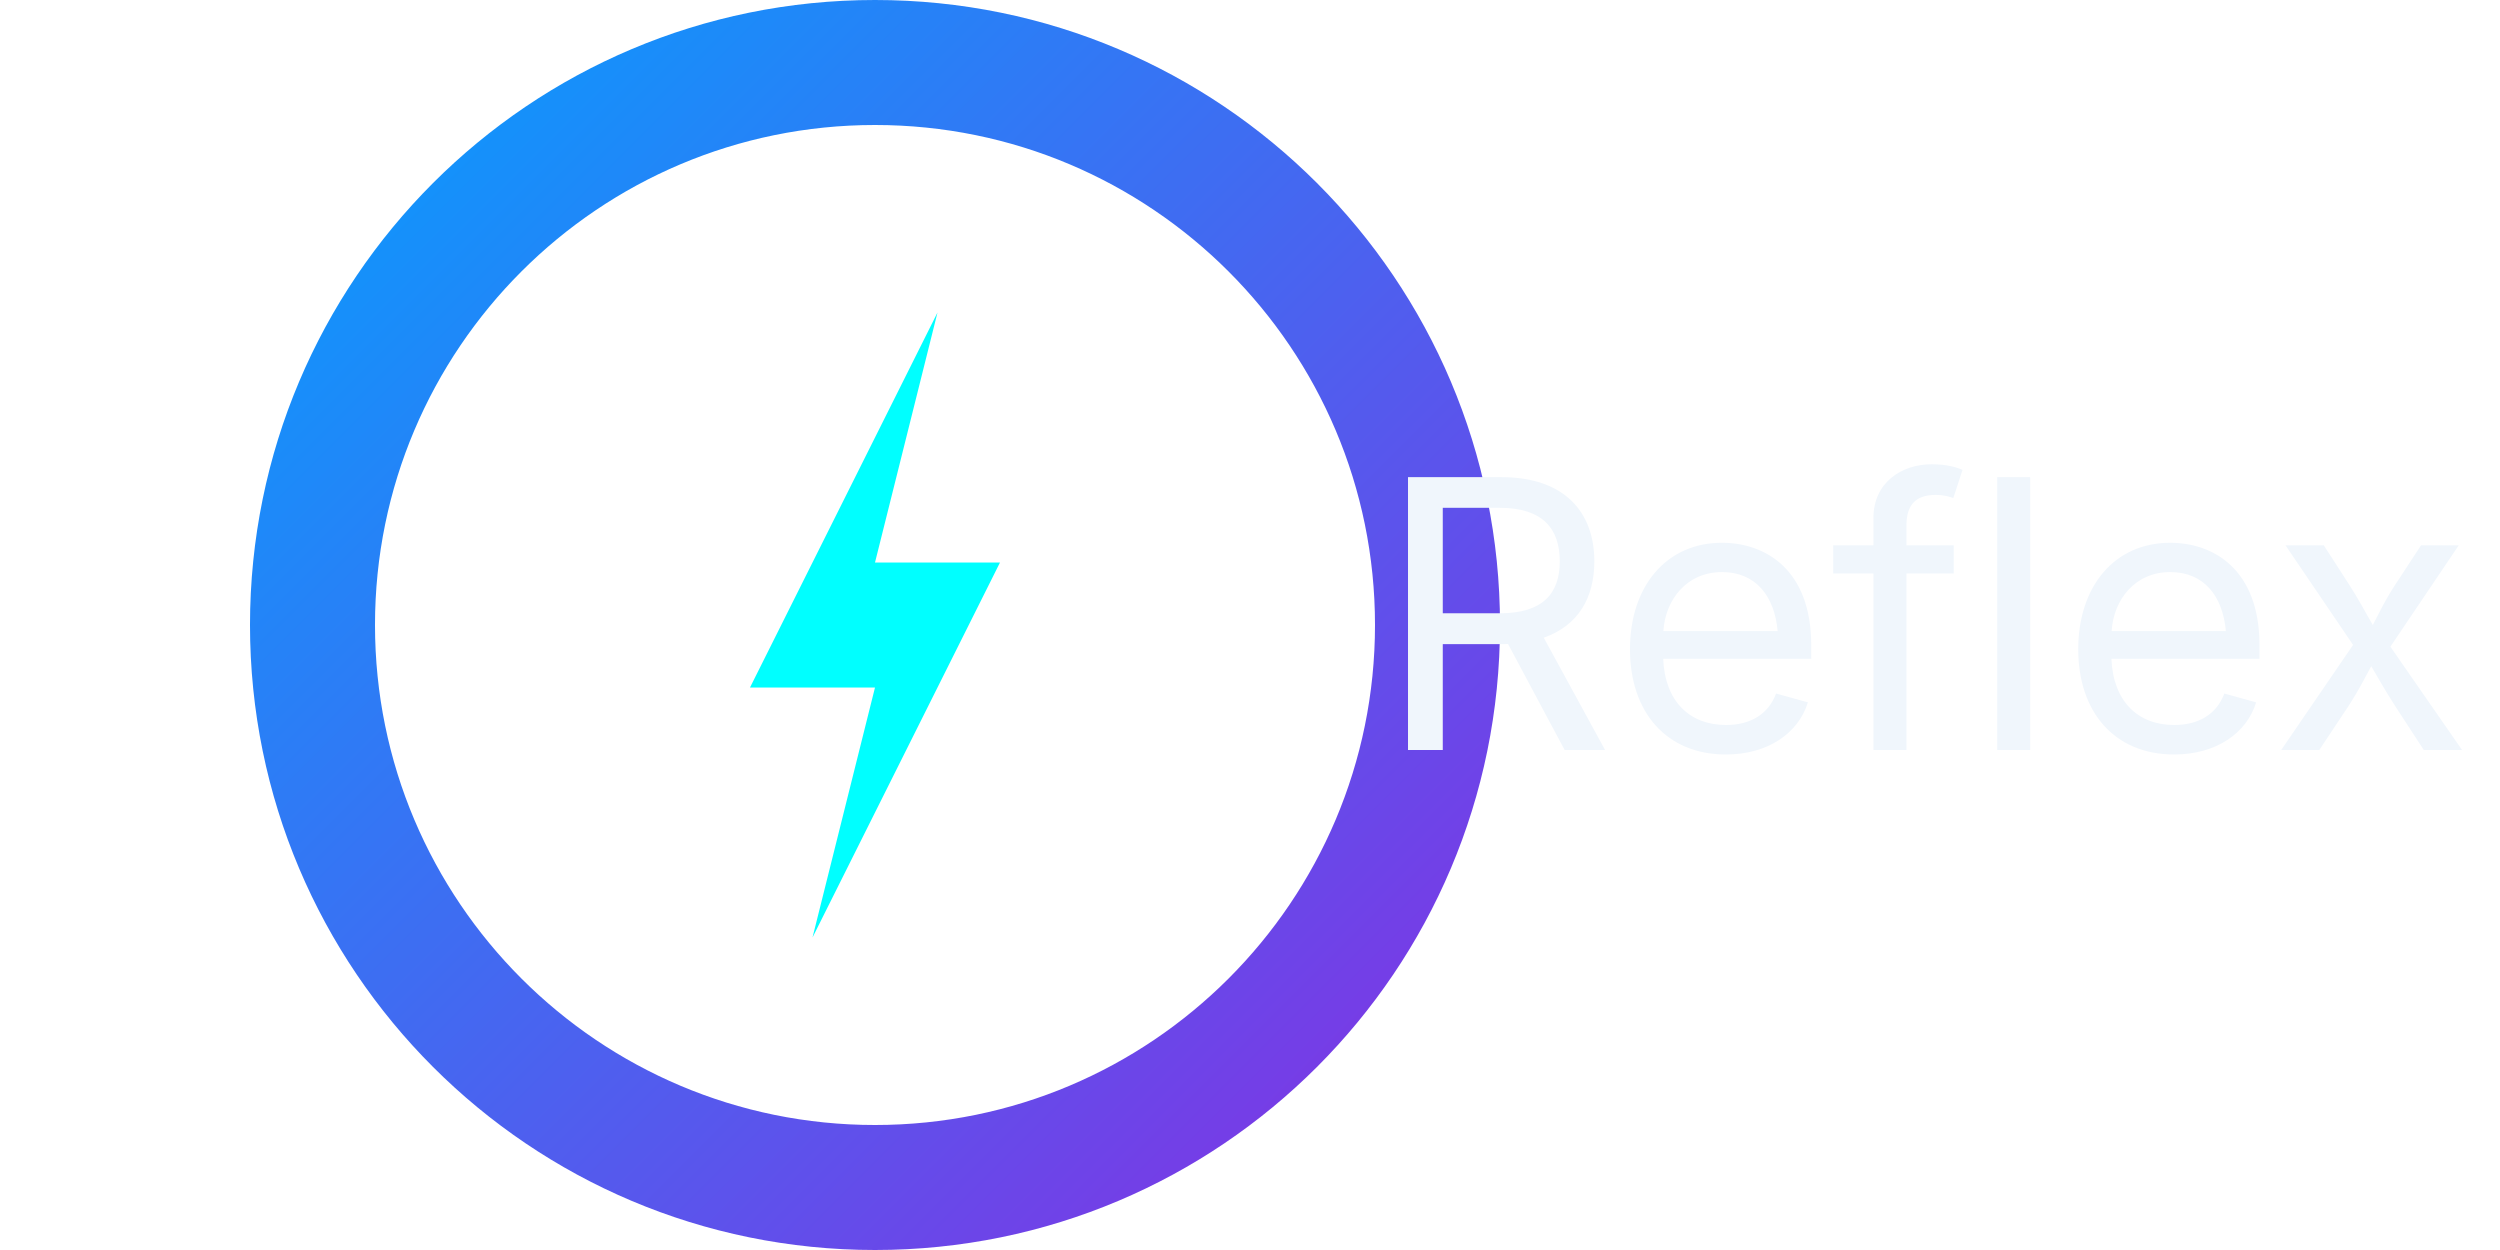
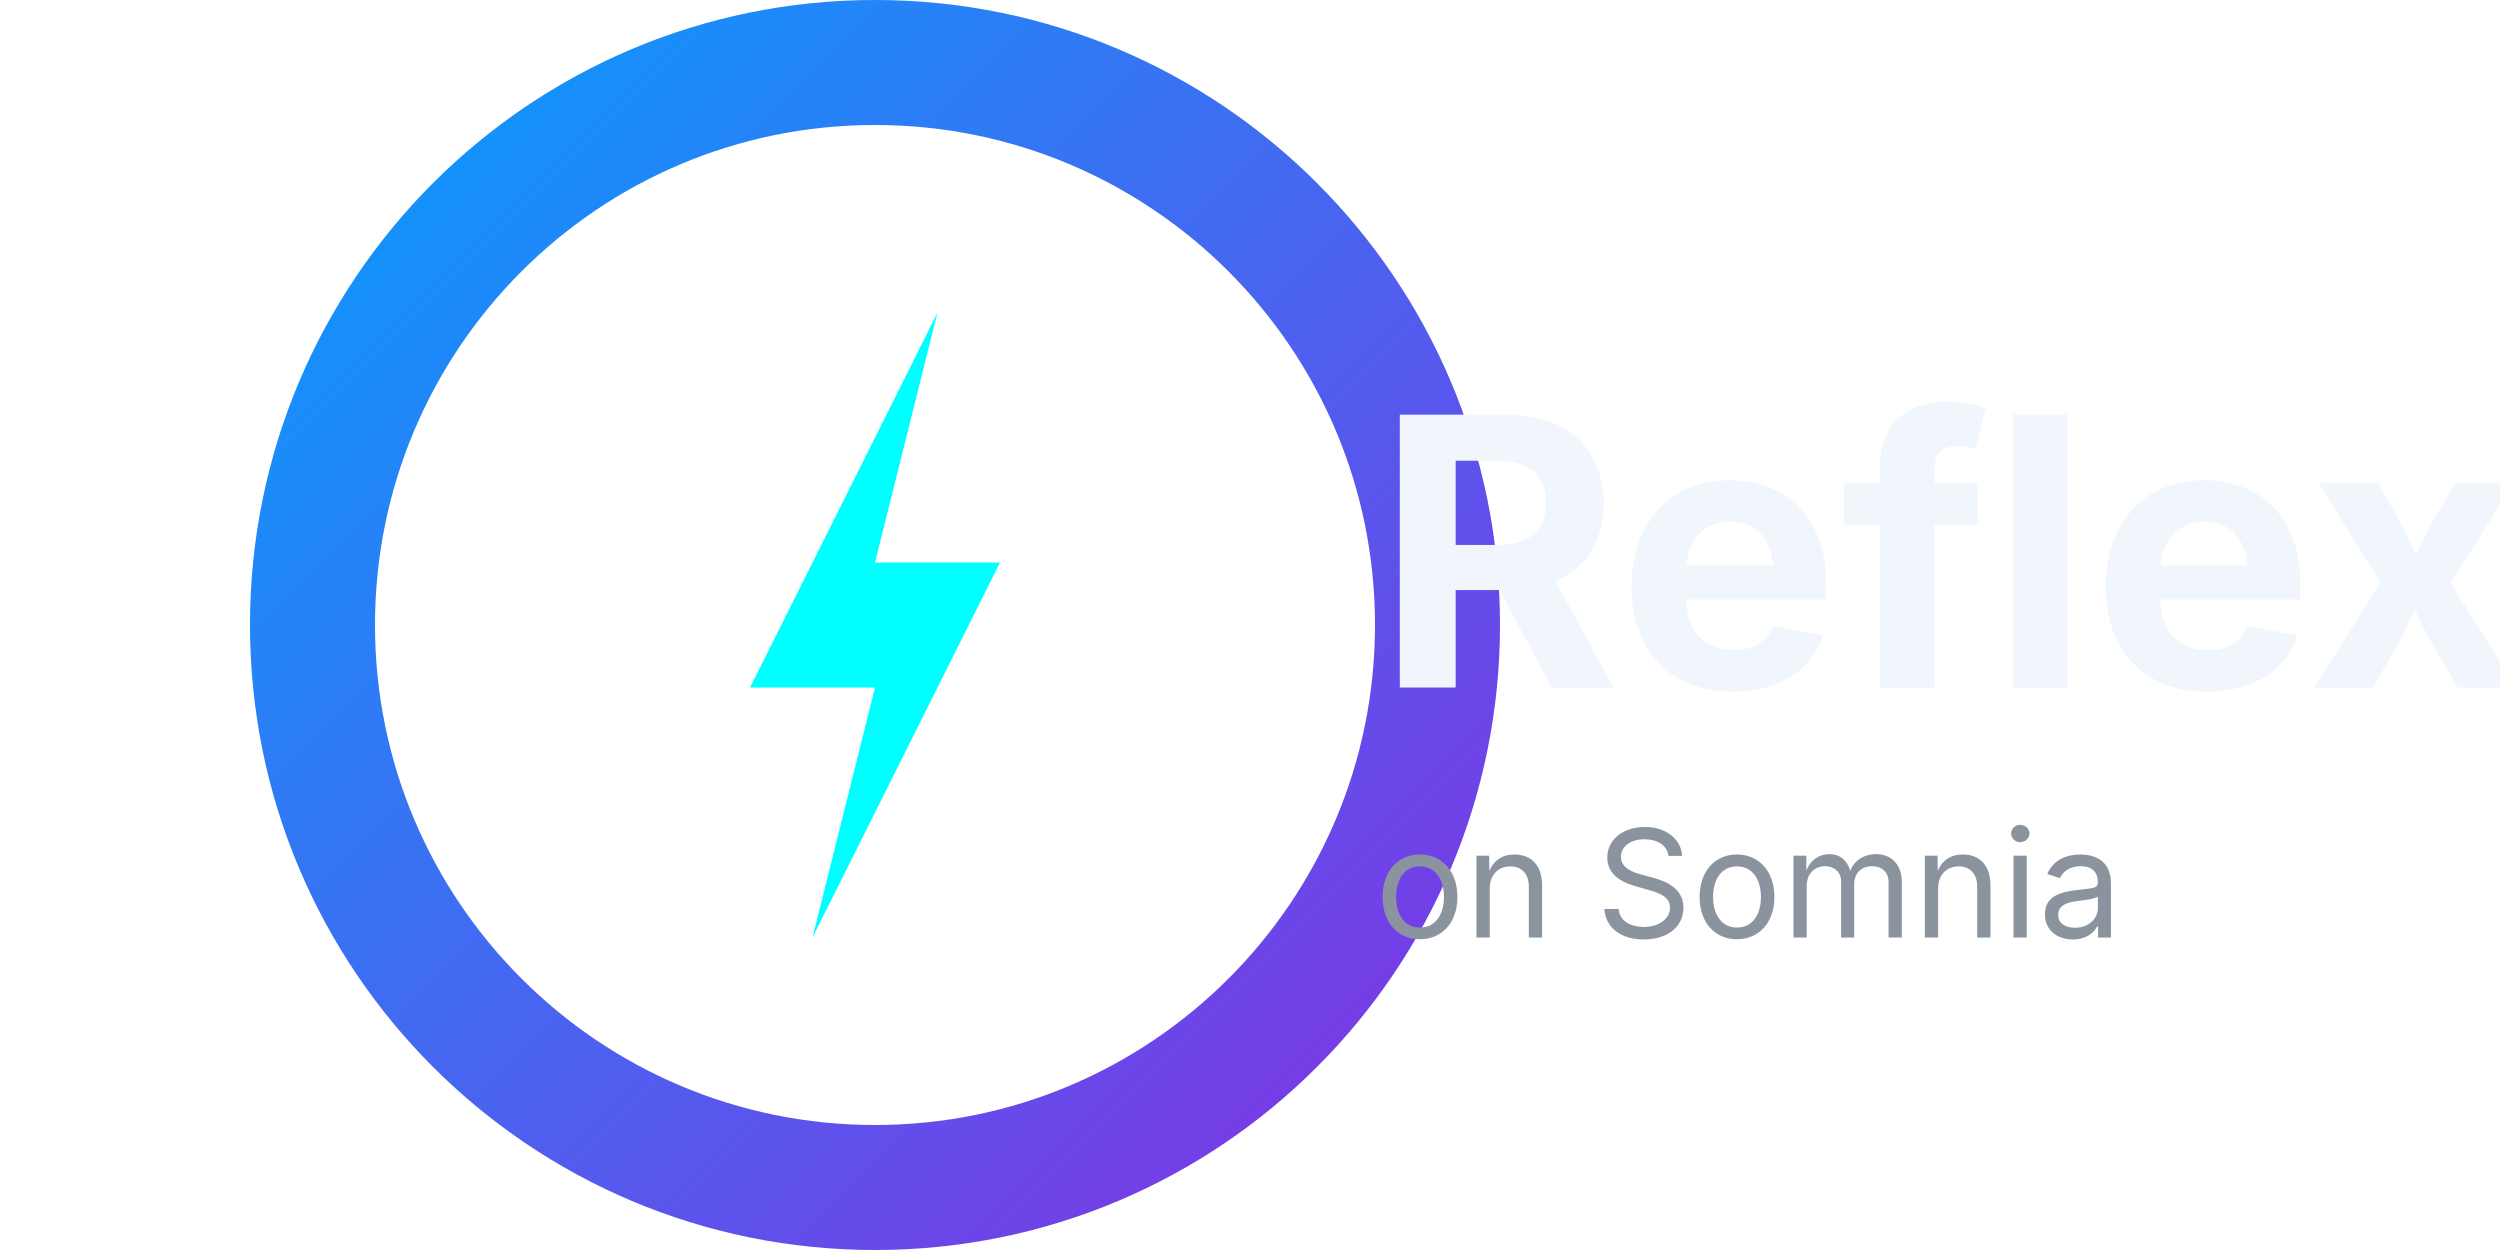
<svg xmlns="http://www.w3.org/2000/svg" width="200" height="100" viewBox="0 0 200 100">
  <defs>
    <linearGradient id="logoGradient" x1="0%" y1="0%" x2="100%" y2="100%">
      <stop offset="0%" style="stop-color:#00A3FF;" />
      <stop offset="100%" style="stop-color:#8A2BE2;" />
    </linearGradient>
  </defs>
  <g transform="translate(20, 0)">
    <path fill="url(#logoGradient)" d="M50 0 C22.38 0 0 22.38 0 50 C0 77.62 22.38 100 50 100 C77.62 100 100 77.62 100 50 C100 22.38 77.62 0 50 0 Z M50 90 C27.91 90 10 72.09 10 50 C10 27.91 27.91 10 50 10 C72.09 10 90 27.91 90 50 C90 72.09 72.09 90 50 90 Z" />
    <path fill="#00FFFF" d="M55 25 L40 55 L50 55 L45 75 L60 45 L50 45 L55 25 Z" />
  </g>
-   <text x="110" y="60" font-family="Inter, Poppins, sans-serif" font-size="30" fill="#F0F6FC">Reflex</text>
+   <text x="110" y="55" font-family="Inter, Poppins, sans-serif" font-size="30" fill="#F0F6FC" font-weight="bold">Reflex</text>
+   <text x="110" y="75" font-family="Inter, Poppins, sans-serif" font-size="12" fill="#8B949E">on Somnia</text>
</svg>
